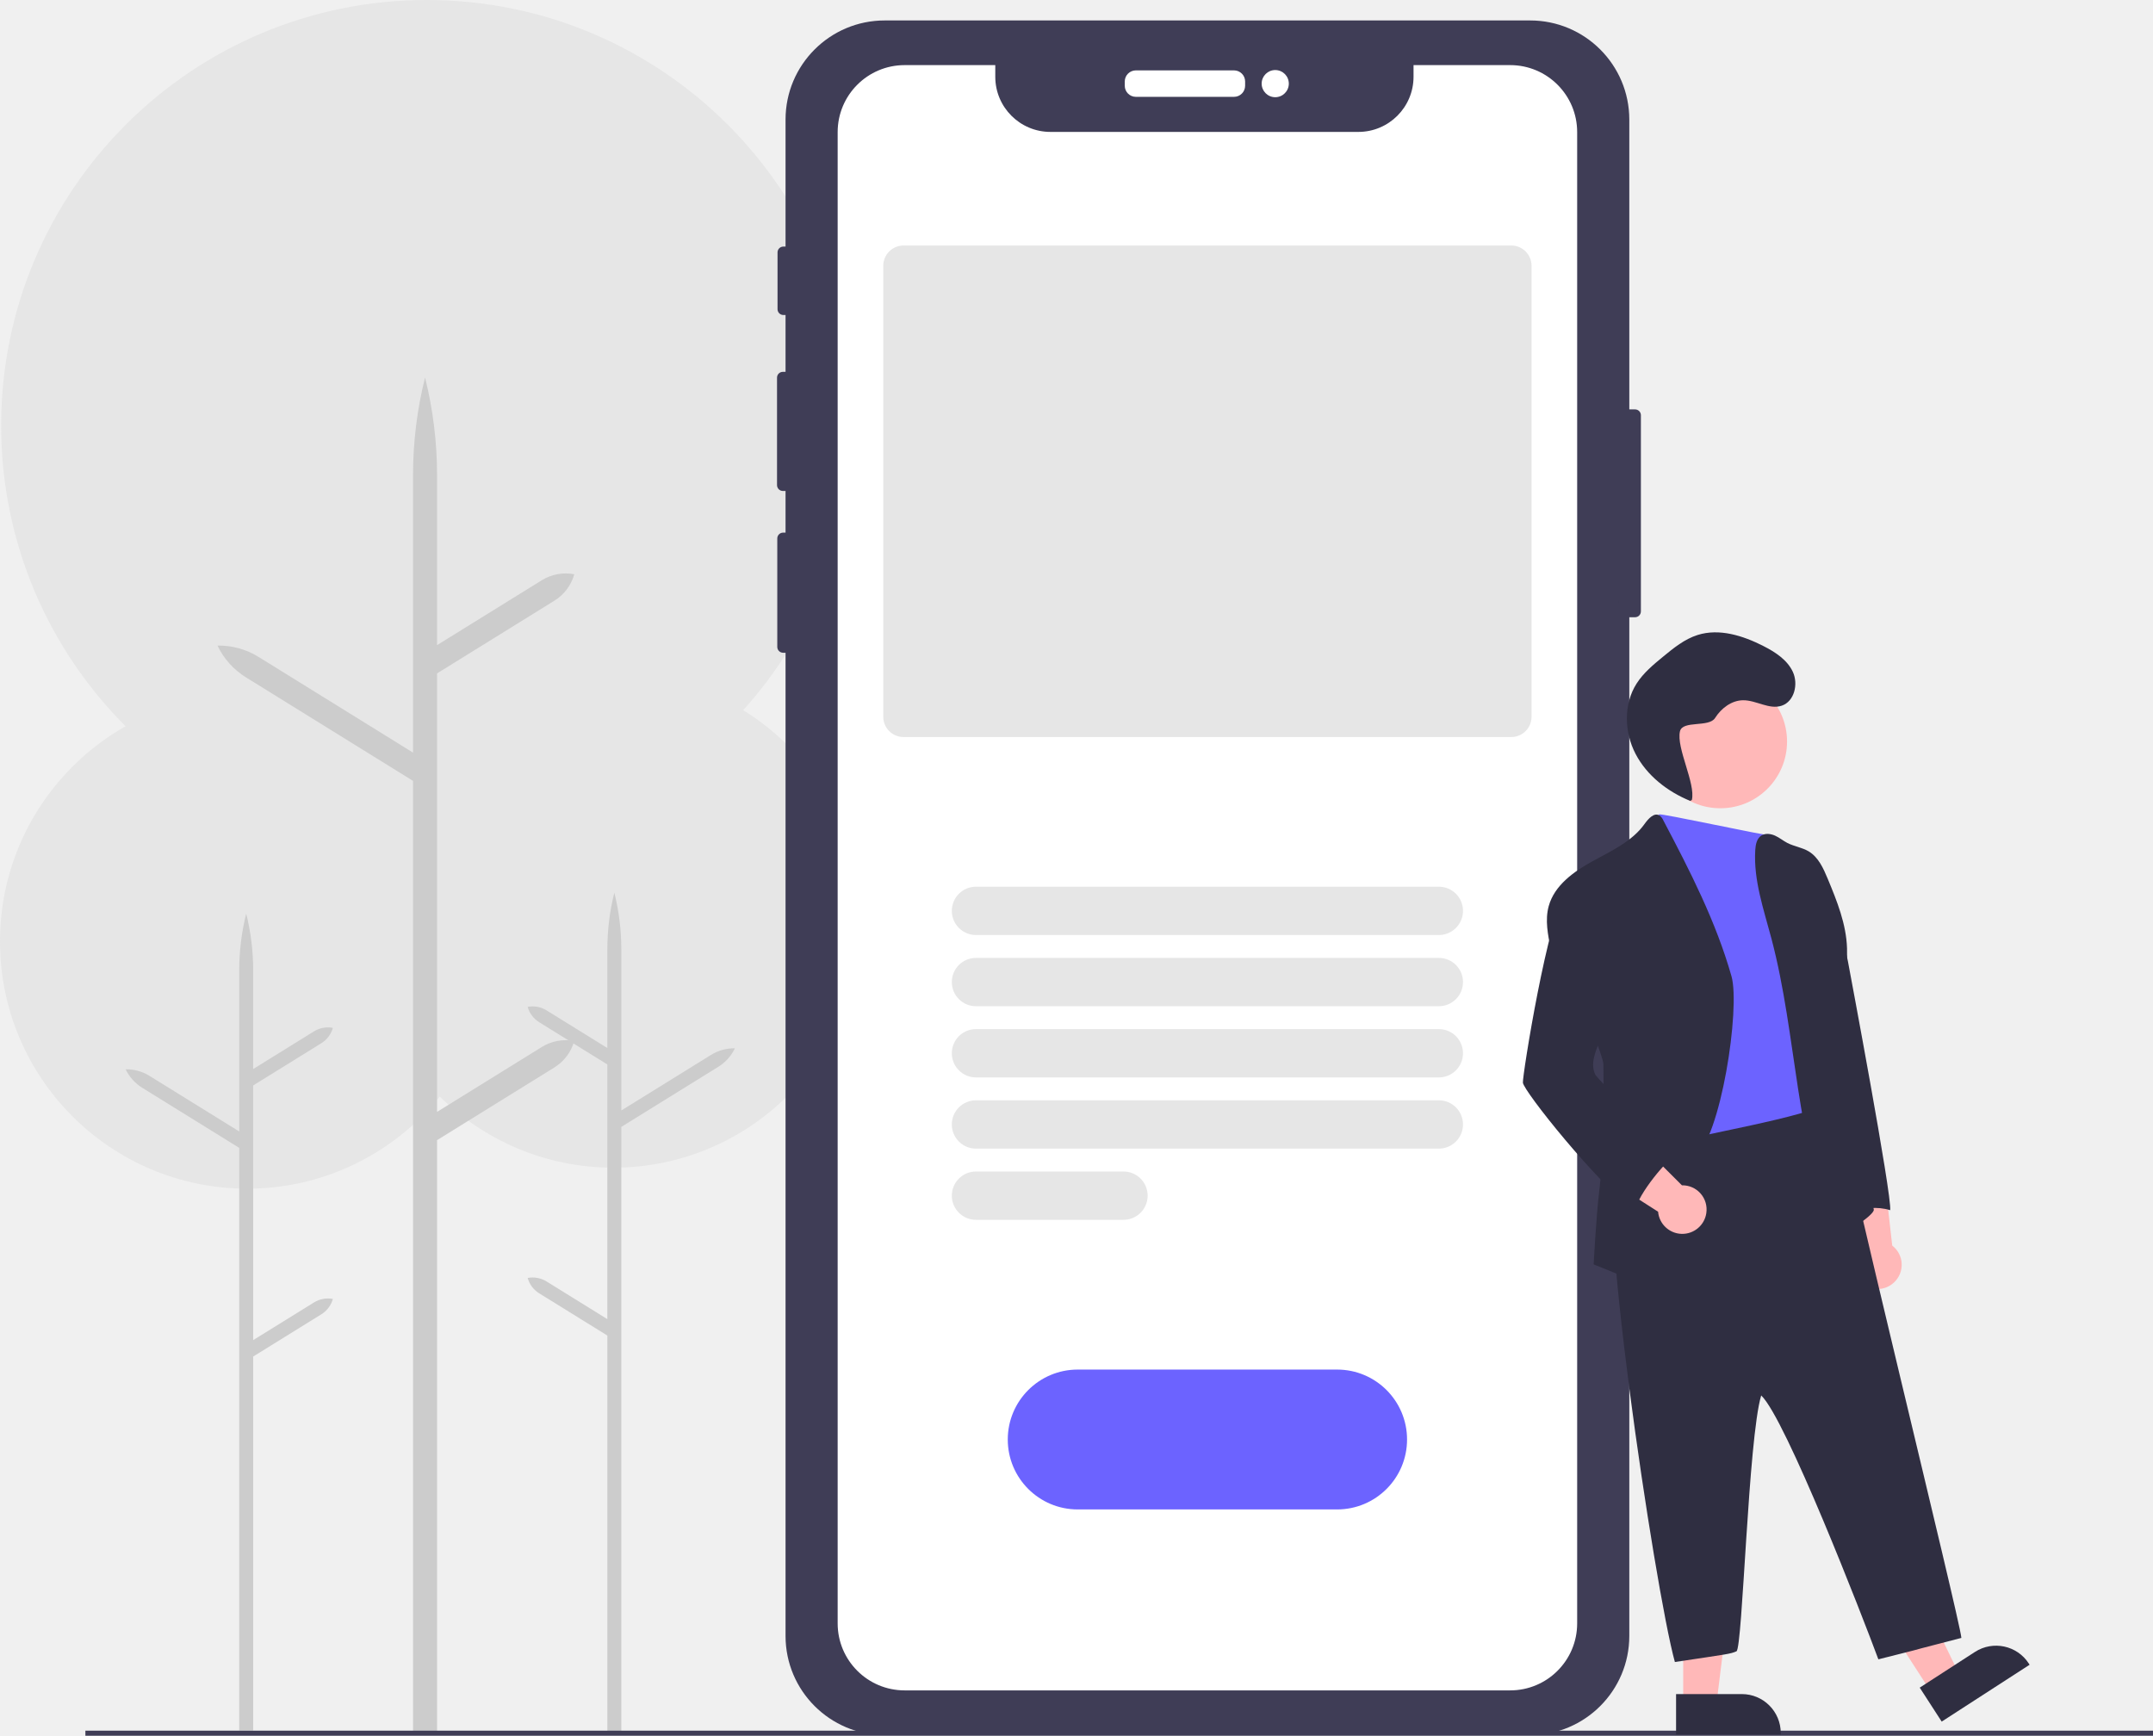
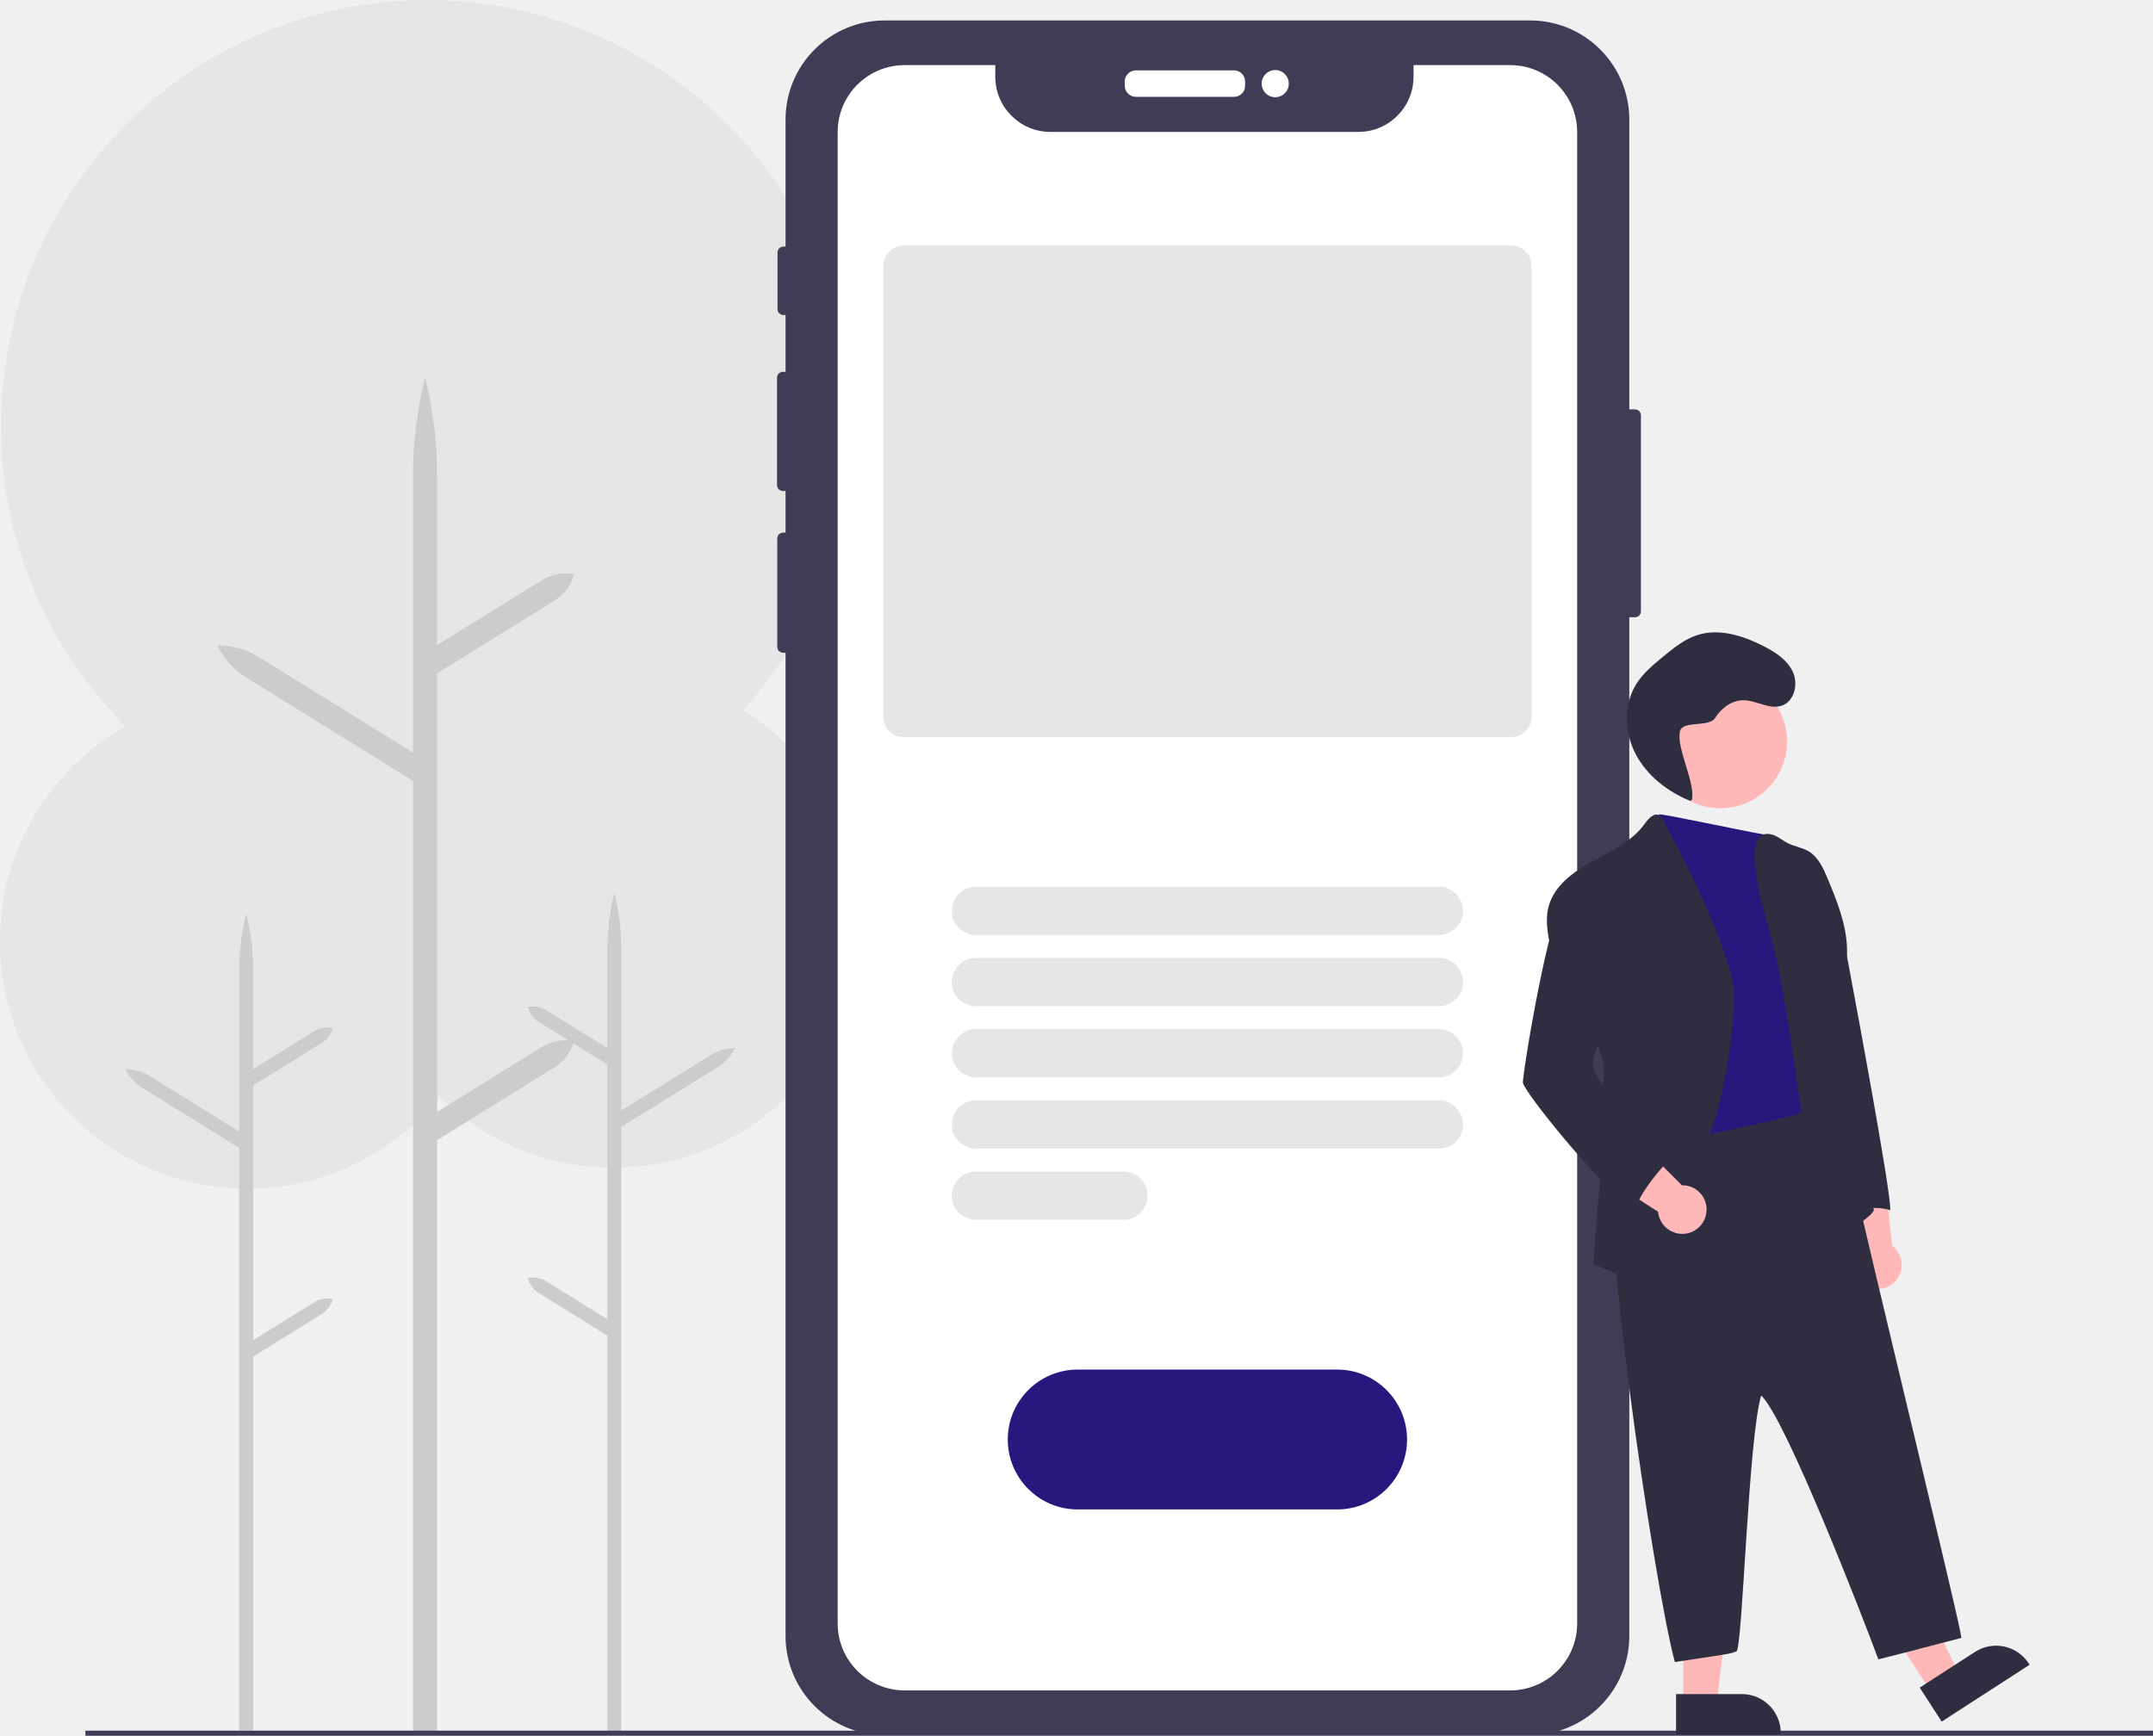
<svg xmlns="http://www.w3.org/2000/svg" data-name="Layer 1" width="846.578" height="682.583" viewBox="0 0 846.578 682.583">
  <circle cx="241.167" cy="361.995" r="97.2" fill="#e6e6e6" />
  <path d="M391.617,612.641l23.91,14.816V527.306l-26.8-16.607a10.396,10.396,0,0,1-4.536-6.039h0a10.396,10.396,0,0,1,7.427,1.374l23.91,14.816V482.015a91.89,91.89,0,0,1,2.744-22.286,91.887,91.887,0,0,1,2.744,22.286V545.402l35.274-21.858a17.286,17.286,0,0,1,9.389-2.59,17.287,17.287,0,0,1-6.498,7.254l-38.164,23.649V790.708h-5.487V633.913L388.726,617.306a10.396,10.396,0,0,1-4.536-6.039h0A10.396,10.396,0,0,1,391.617,612.641Z" transform="translate(-176.7111 -108.7083)" fill="#ccc" />
  <circle cx="97.2" cy="370.247" r="97.2" fill="#e6e6e6" />
  <path d="M300.173,620.894l-23.91,14.816V535.559l26.8-16.607a10.396,10.396,0,0,0,4.536-6.039h0a10.396,10.396,0,0,0-7.427,1.374L276.263,529.104V490.268a91.89,91.89,0,0,0-2.744-22.286,91.887,91.887,0,0,0-2.744,22.286v63.387L235.502,531.797a17.286,17.286,0,0,0-9.389-2.59,17.287,17.287,0,0,0,6.498,7.254L270.776,560.11V789.231h5.487V642.166l26.8-16.607a10.396,10.396,0,0,0,4.536-6.039h0A10.396,10.396,0,0,0,300.173,620.894Z" transform="translate(-176.7111 -108.7083)" fill="#ccc" />
  <circle cx="167.808" cy="167.355" r="167.355" fill="#e6e6e6" />
  <path d="M389.735,520.445l-41.167,25.51V373.519l46.143-28.593a17.899,17.899,0,0,0,7.81-10.397l0-0h-0a17.9,17.9,0,0,0-12.787,2.366l-41.167,25.51V295.539a158.211,158.211,0,0,0-4.724-38.371,158.207,158.207,0,0,0-4.724,38.371v109.137L278.388,367.042a29.763,29.763,0,0,0-16.165-4.46,29.764,29.764,0,0,0,11.188,12.49l65.709,40.718V789.598h9.447V557.069l46.143-28.593a17.899,17.899,0,0,0,7.81-10.397l0-0H402.522A17.9,17.9,0,0,0,389.735,520.445Z" transform="translate(-176.7111 -108.7083)" fill="#ccc" />
  <rect x="33.578" y="680.583" width="813" height="2" fill="#3f3d56" />
  <path d="M819.635,269.703h-2.27v-113.96a38.99,38.99,0,0,0-38.99-38.99H524.585a38.99,38.99,0,0,0-38.99,38.99v49.93h-.86a2.29,2.29,0,0,0-2.29,2.29v22.33a2.29,2.29,0,0,0,2.29,2.29h.86v22.35h-1.06a2.29,2.29,0,0,0-2.29,2.29v42.26a2.29,2.29,0,0,0,2.29,2.29h1.06v16.39h-.96a2.29,2.29,0,0,0-2.29,2.29V363.113a2.29,2.29,0,0,0,2.29,2.29h.96V752.033a38.99,38.99,0,0,0,38.99,38.99h253.79a38.99,38.99,0,0,0,38.99-38.99V351.433h2.27a2.29,2.29,0,0,0,2.29-2.29V271.993A2.29,2.29,0,0,0,819.635,269.703Z" transform="translate(-176.7111 -108.7083)" fill="#3f3d56" />
  <path d="M661.935,146.793H623.345a4.375,4.375,0,0,1-4.37-4.369v-1.671a4.375,4.375,0,0,1,4.37-4.369h38.59a4.375,4.375,0,0,1,4.37,4.369v1.671A4.375,4.375,0,0,1,661.935,146.793Z" transform="translate(-176.7111 -108.7083)" fill="#fff" />
  <circle cx="501.434" cy="32.885" r="5.34" fill="#fff" />
  <path d="M770.525,134.313h-38v4.57a21.7,21.7,0,0,1-21.7,21.7H589.765a21.69,21.69,0,0,1-21.7-21.68v-4.59h-35.63a26.35,26.35,0,0,0-26.35,26.35h0v586.44a26.35,26.35,0,0,0,26.35,26.35h238.09a26.34,26.34,0,0,0,26.34-26.34v-586.45a26.34,26.34,0,0,0-26.33-26.35Z" transform="translate(-176.7111 -108.7083)" fill="#fff" />
-   <path d="M702.476,702.292H600.475a27.5,27.5,0,0,1,0-55H702.476a27.5,27.5,0,0,1,0,55Z" transform="translate(-176.7111 -108.7083)" fill="#6c63ff" />
+   <path d="M702.476,702.292H600.475a27.5,27.5,0,0,1,0-55H702.476a27.5,27.5,0,0,1,0,55Z" transform="translate(-176.7111 -108.7083)" fill="#27187e" />
  <path d="M742.476,476.403H560.475a9.5,9.5,0,0,1,0-19H742.476a9.5,9.5,0,0,1,0,19Z" transform="translate(-176.7111 -108.7083)" fill="#e6e6e6" style="isolation:isolate" />
  <path d="M742.476,504.403H560.475a9.5,9.5,0,0,1,0-19H742.476a9.5,9.5,0,0,1,0,19Z" transform="translate(-176.7111 -108.7083)" fill="#e6e6e6" style="isolation:isolate" />
  <path d="M742.476,532.403H560.475a9.5,9.5,0,0,1,0-19H742.476a9.5,9.5,0,0,1,0,19Z" transform="translate(-176.7111 -108.7083)" fill="#e6e6e6" style="isolation:isolate" />
  <path d="M742.476,560.403H560.475a9.5,9.5,0,0,1,0-19H742.476a9.5,9.5,0,0,1,0,19Z" transform="translate(-176.7111 -108.7083)" fill="#e6e6e6" style="isolation:isolate" />
  <path d="M618.476,588.403H560.475a9.5,9.5,0,0,1,0-19h58a9.5,9.5,0,0,1,0,19Z" transform="translate(-176.7111 -108.7083)" fill="#e6e6e6" style="isolation:isolate" />
  <path d="M770.961,398.552H531.989A7.977,7.977,0,0,1,524.021,390.584V213.222a7.977,7.977,0,0,1,7.968-7.968H770.961a7.977,7.977,0,0,1,7.968,7.968V390.584A7.977,7.977,0,0,1,770.961,398.552Z" transform="translate(-176.7111 -108.7083)" fill="#e6e6e6" style="isolation:isolate" />
  <g opacity="0.1">
    <path d="M813.289,347.923q-0-2.06,0-4.14a31.248,31.248,0,0,0,0,3.21C813.279,347.303,813.289,347.613,813.289,347.923Z" transform="translate(-176.7111 -108.7083)" />
  </g>
  <circle cx="676.442" cy="291.61" r="26.239" fill="#ffb8b8" />
  <path d="M921.396,613.085a9.497,9.497,0,0,0-.645-14.549l-3.578-31.78-19.925,5.439,9.701,28.604a9.549,9.549,0,0,0,14.446,12.287Z" transform="translate(-176.7111 -108.7083)" fill="#ffb8b8" />
  <polygon points="759.242 665.281 770.24 658.168 748.036 612.365 731.805 622.864 759.242 665.281" fill="#ffb8b8" />
  <path d="M932.583,759.919h41.163a0,0,0,0,1,0,0v15.904a0,0,0,0,1,0,0H947.893A15.309,15.309,0,0,1,932.583,760.514v-.595A0,0,0,0,1,932.583,759.919Z" transform="translate(1993.828 786.2345) rotate(147.1041)" fill="#2f2e41" />
  <polygon points="661.851 669.936 674.948 669.936 681.181 619.418 661.851 619.418 661.851 669.936" fill="#ffb8b8" />
  <path d="M835.755,774.902h41.163a0,0,0,0,1,0,0v15.904a0,0,0,0,1,0,0H851.065a15.309,15.309,0,0,1-15.309-15.309v-.595A0,0,0,0,1,835.755,774.902Z" transform="translate(1535.963 1456.999) rotate(-180)" fill="#2f2e41" />
  <path d="M891.127,452.418c-1.742,5.671,4.432,11.845,6.425,17.419s4.675,10.938,5.752,16.771c.737,4.011,17.445,92.6,16.641,97.994a20.79,20.79,0,0,0-15.459,1.418,45.947,45.947,0,0,1-5.874-19.113,99.978,99.978,0,0,1,.113-11.967c.519-11.27-4.367-22.556-4.529-33.834a63.737,63.737,0,0,0-.924-11.667c-.535-2.649-.486-7.608-1.061-10.249-.916-4.197,3.022-6.133,2.803-10.435l-1.199-23.496C893.566,461.144,889.434,456.096,891.127,452.418Z" transform="translate(-176.7111 -108.7083)" fill="#2f2e41" />
  <path d="M831.888,550.998c-4.211,6.569-13.076,7.991-19.277,12.697-9.475,7.233,14.697,169.73,22.677,198.597,21.056-3.158,21.793-3.148,24.214-4.211s4.611-83.601,9.728-100.614c9.575,9.024,39.711,86.58,46.07,103.772,25.267-6.317,0,0,32.637-8.422-.274-5.959-48.228-200.124-49.976-215.421C876.021,541.765,853.765,546.639,831.888,550.998Z" transform="translate(-176.7111 -108.7083)" fill="#2f2e41" />
-   <path d="M829.049,428.979c-2.601,7.705.94,37.682,1.199,44.423a151.126,151.126,0,0,1,0,18.375c-.899,10.597-4.051,21.268-1.936,31.687,1.385,6.895,3.848,13.304,4.424,20.32.389,4.861.267,9.803,1.807,14.414,5.671-2.431,55.953-10.786,59.647-15.645-2.528-12.21-.081-24.816-1.758-37.172-.972-7.122-3.379-13.976-4.513-21.065-1.402-8.75-.81-17.824-3.362-26.323a75.783,75.783,0,0,0-5.372-12.453c-2.197-4.529-4.953-8.249-5.896-8.248C870.899,437.421,829.202,428.292,829.049,428.979Z" transform="translate(-176.7111 -108.7083)" fill="#6c63ff" />
+   <path d="M829.049,428.979c-2.601,7.705.94,37.682,1.199,44.423a151.126,151.126,0,0,1,0,18.375c-.899,10.597-4.051,21.268-1.936,31.687,1.385,6.895,3.848,13.304,4.424,20.32.389,4.861.267,9.803,1.807,14.414,5.671-2.431,55.953-10.786,59.647-15.645-2.528-12.21-.081-24.816-1.758-37.172-.972-7.122-3.379-13.976-4.513-21.065-1.402-8.75-.81-17.824-3.362-26.323a75.783,75.783,0,0,0-5.372-12.453c-2.197-4.529-4.953-8.249-5.896-8.248C870.899,437.421,829.202,428.292,829.049,428.979Z" transform="translate(-176.7111 -108.7083)" fill="#27187e" />
  <path d="M819.424,612.425s8.718-17.395,9.155-27.344c.154-3.573,9.941-17.792,14.349-21.017,10.452-7.656,18.157-58.975,14.624-71.427-6.109-21.527-16.398-41.596-26.842-61.381a4.472,4.472,0,0,0-1.458-1.855c-2.123-1.321-4.424,1.28-5.874,3.314-4.918,6.895-13.02,10.581-20.441,14.657s-15.013,9.504-17.257,17.662c-1.507,5.477-.332,11.286.81,16.836s5.137,9.957,8.159,14.632c3.503,5.159,12.603,28.04,12.534,30.755.178,16.787.348,33.632-1.685,50.305-1.142,9.423-2.147,28.357-2.147,28.357Z" transform="translate(-176.7111 -108.7083)" fill="#2f2e41" />
  <path d="M898.597,594.438c-16.05-36.532-15.151-78.103-25.351-116.669-3.03-11.448-7.081-22.953-6.352-34.774.13-2.115.575-4.489,2.341-5.671,1.572-1.053,3.711-.77,5.436,0s3.2,2.026,4.861,2.884c2.682,1.369,5.801,1.758,8.378,3.306,3.824,2.301,5.777,6.676,7.486,10.792,3.654,8.791,7.292,17.824,7.583,27.352.616,18.505-7.592,36.289-3.314,54.284a107.758,107.758,0,0,0,3.306,10.484,318.765,318.765,0,0,1,10.533,37.926C913.983,586.547,899.27,595.978,898.597,594.438Z" transform="translate(-176.7111 -108.7083)" fill="#2f2e41" />
  <path d="M847.644,585.794a9.497,9.497,0,0,0-9.586-10.963l-22.634-22.594-12.17,16.687,25.435,16.29a9.549,9.549,0,0,0,18.956.58Z" transform="translate(-176.7111 -108.7083)" fill="#ffb8b8" />
  <path d="M775.527,534.483c.373,3.395,28.888,39.196,44.383,50.881-.899-4.61,11.246-19.647,15.175-21.997-9.82-9.263-30.337-30.748-31.015-31.922-2.22-4.286,0-9.406,1.936-13.838,6.101-14.089,8.977-30.075,5.064-44.926-1.475-5.574-4.051-11.156-8.742-14.584-2.05-1.491-4.821-2.512-7.097-1.377a7.883,7.883,0,0,0-2.431,2.179C785.533,467.739,775.252,531.964,775.527,534.483Z" transform="translate(-176.7111 -108.7083)" fill="#2f2e41" />
  <path d="M841.969,423.278c1.532-6.5-6.212-20.487-4.68-26.987,1.037-4.402,11.389-1.41,13.804-5.233s6.462-6.921,10.984-6.972c5.198-.058,10.313,3.797,15.237,2.131,4.979-1.685,6.57-8.503,4.369-13.276s-6.943-7.814-11.627-10.198c-7.978-4.058-17.266-7.022-25.805-4.337-5.161,1.623-9.477,5.14-13.653,8.58-3.807,3.136-7.678,6.342-10.339,10.495-5.213,8.135-4.899,19.096-.444,27.669s12.573,14.865,21.519,18.517" transform="translate(-176.7111 -108.7083)" fill="#2f2e41" />
</svg>
